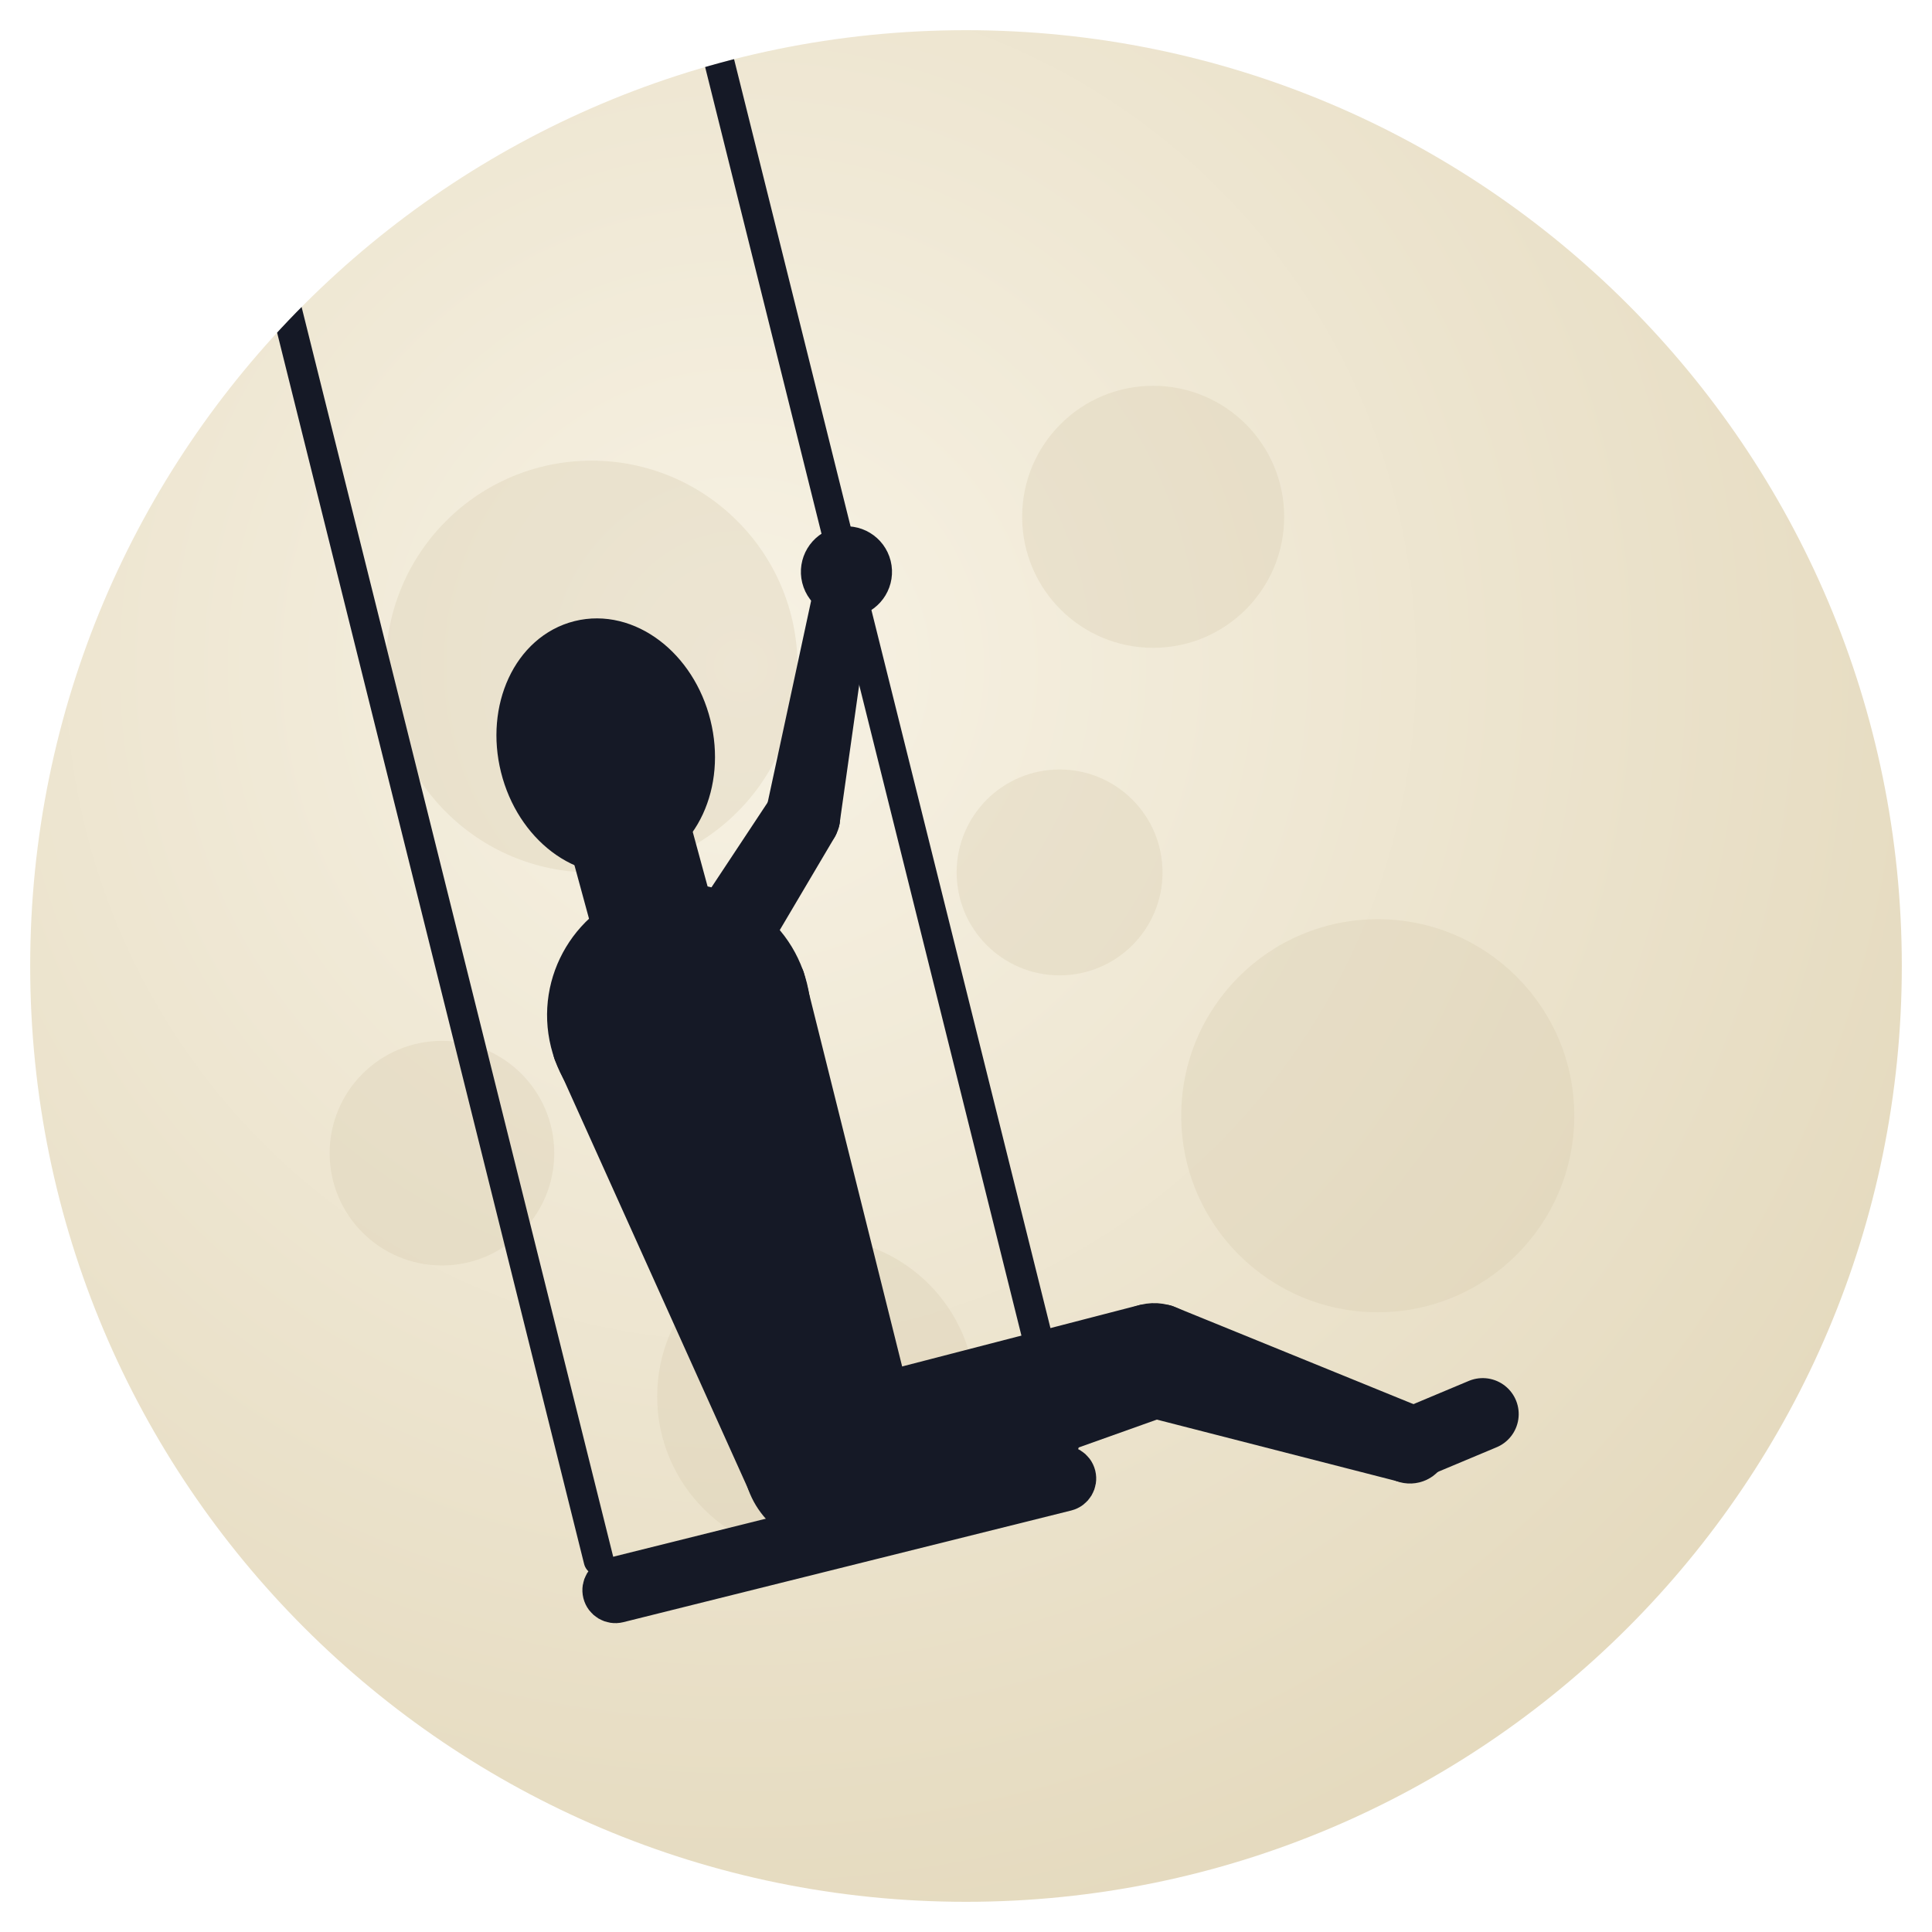
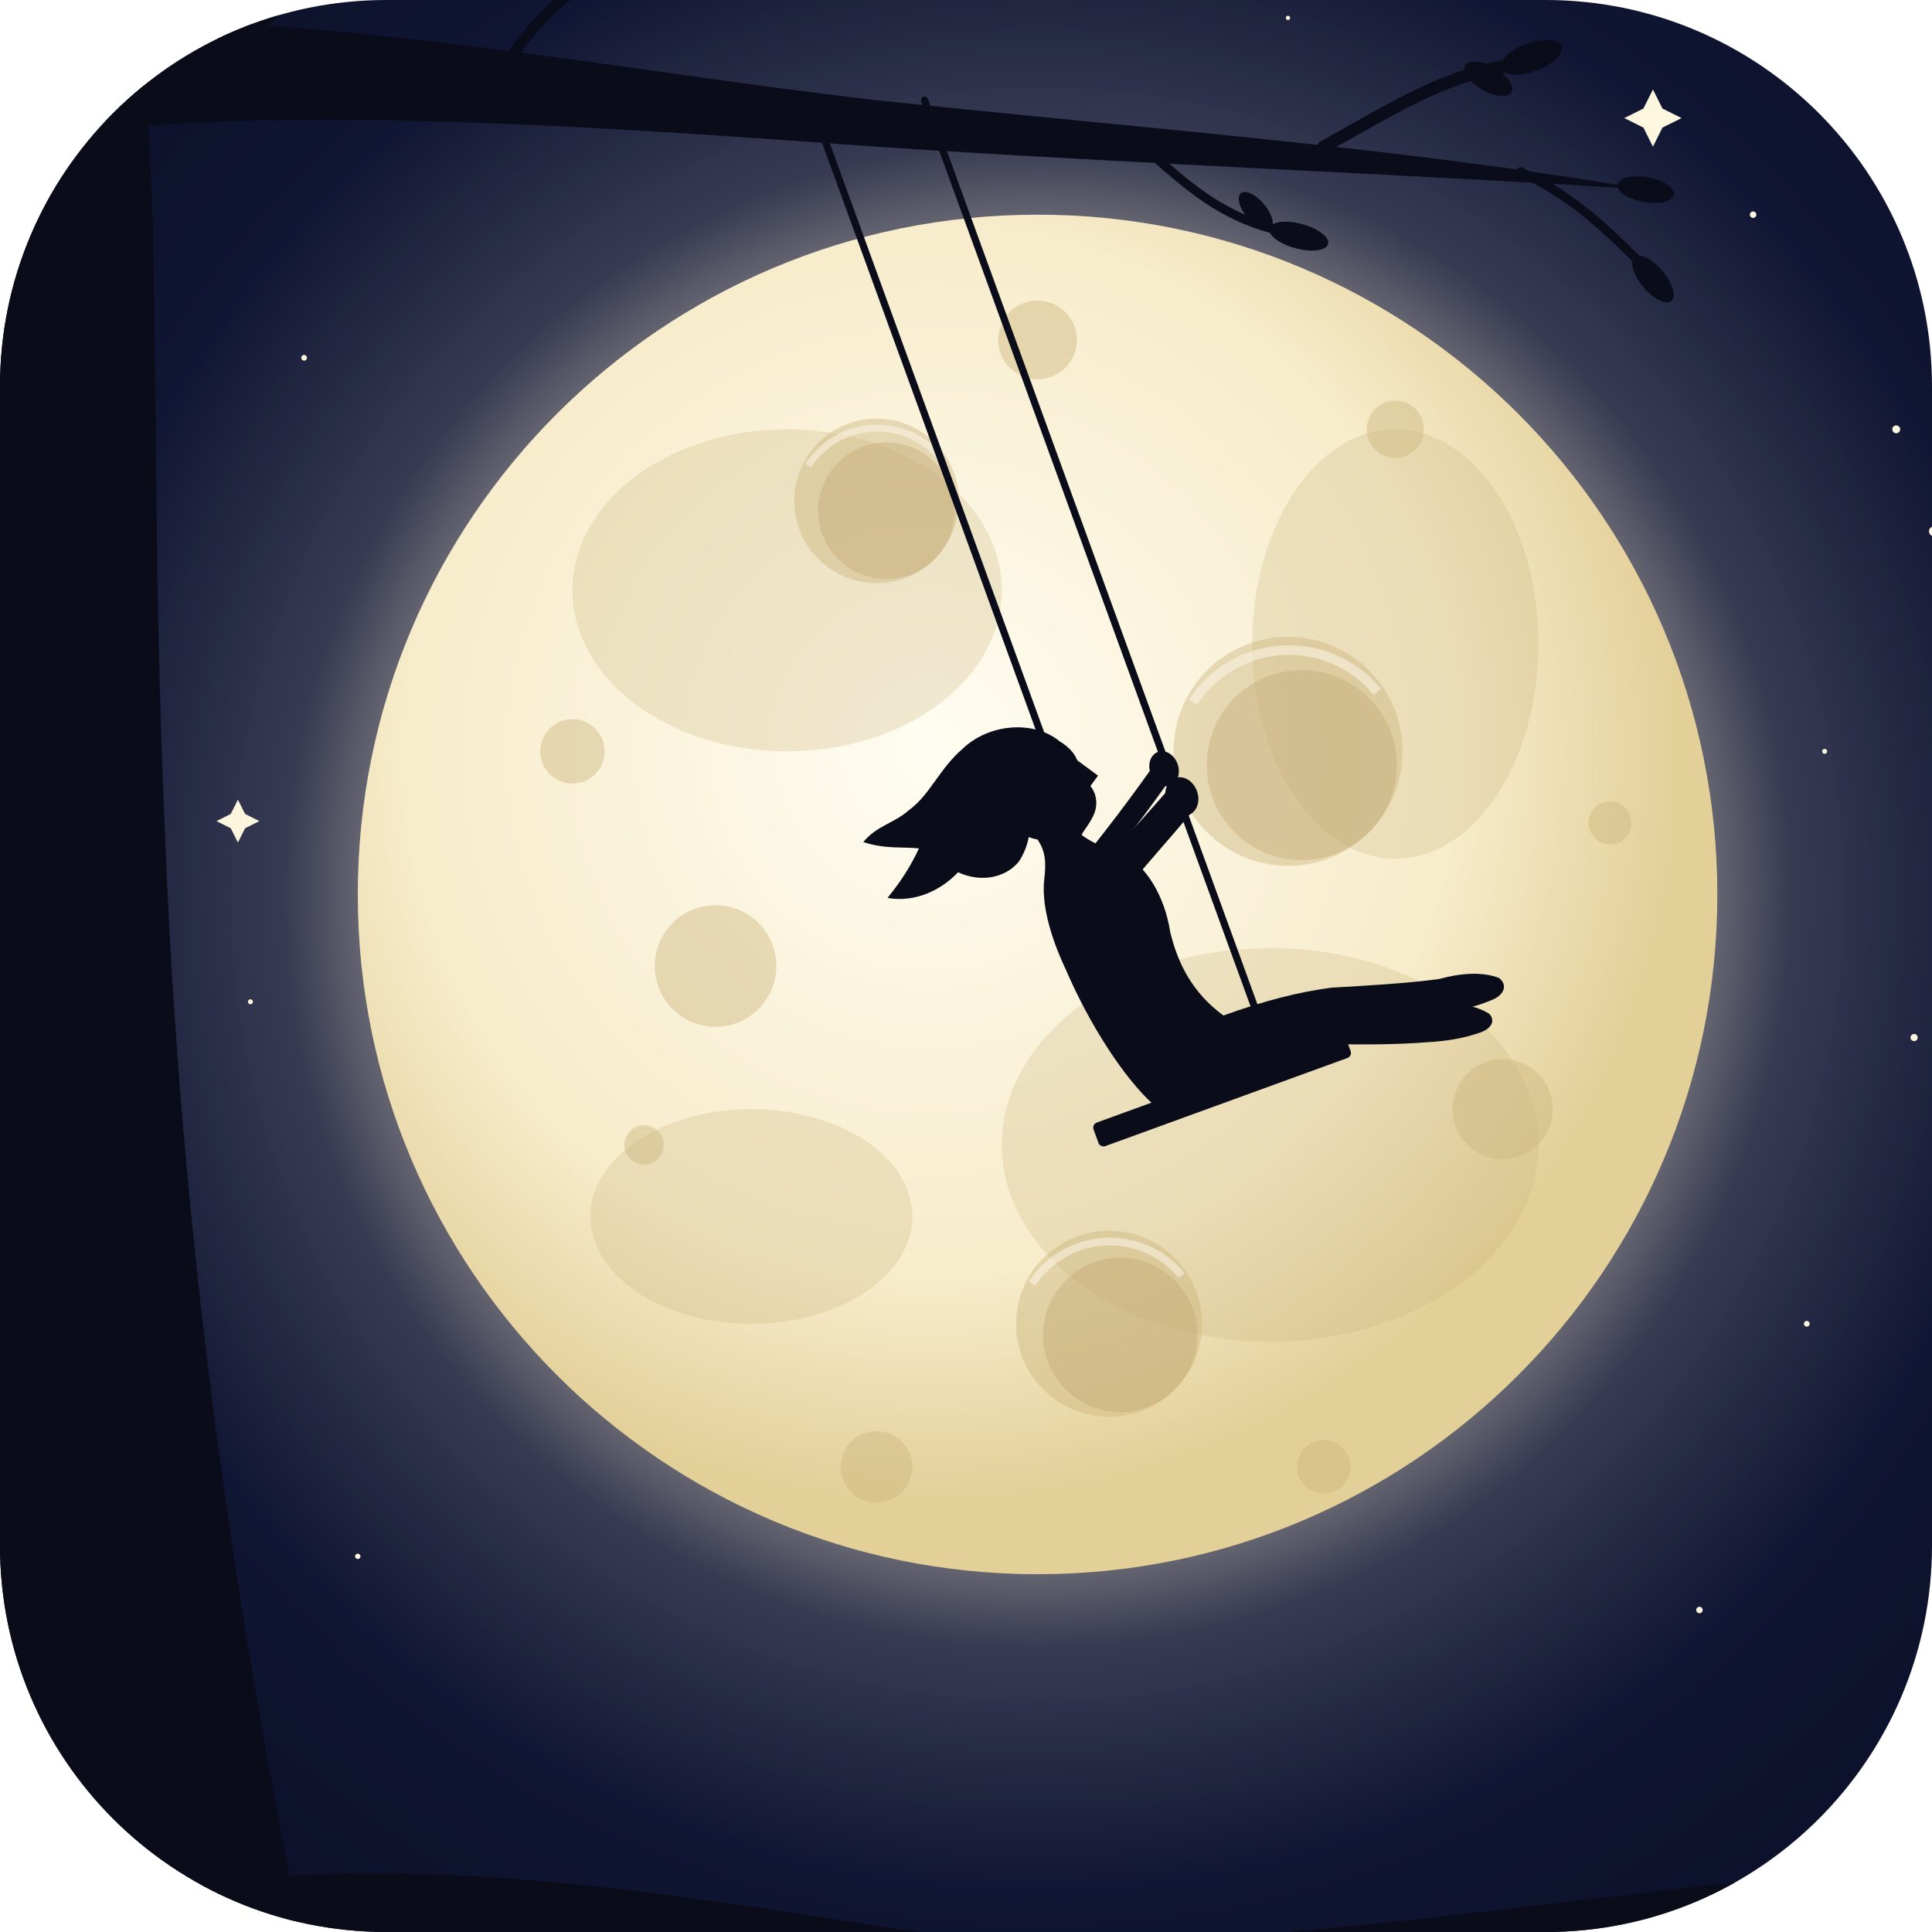
- <svg xmlns="http://www.w3.org/2000/svg" viewBox="0 0 32 32" width="32" height="32" role="img" aria-label="A silhouette of someone on a swing in front of a full moon">
+ <svg xmlns="http://www.w3.org/2000/svg" viewBox="-20 140 1080 1080" width="32" height="32" role="img" aria-label="A silhouette of someone with long hair on a swing hung from a branch, in front of a full moon">
  <defs>
-     <radialGradient id="ms-moon-m" cx="38%" cy="34%" r="72%">
-       <stop offset="0" stop-color="#F7F2E4" />
-       <stop offset="1" stop-color="#E4D9BD" />
+     <radialGradient id="ms-m-sky" cx="560" cy="640" r="900" gradientUnits="userSpaceOnUse">
+       <stop offset="0" stop-color="#2A3566" />
+       <stop offset=".45" stop-color="#141A3D" />
+       <stop offset="1" stop-color="#070A1C" />
    </radialGradient>
-     <clipPath id="ms-disc">
-       <circle cx="16" cy="16" r="15.5" />
+     <radialGradient id="ms-m-glow" cx="560" cy="640" r="560" gradientUnits="userSpaceOnUse">
+       <stop offset=".6" stop-color="#F7ECCB" stop-opacity=".55" />
+       <stop offset=".75" stop-color="#F7ECCB" stop-opacity=".16" />
+       <stop offset="1" stop-color="#F7ECCB" stop-opacity="0" />
+     </radialGradient>
+     <radialGradient id="ms-m-face" cx="500" cy="560" r="420" gradientUnits="userSpaceOnUse">
+       <stop offset="0" stop-color="#FFFDF2" />
+       <stop offset=".7" stop-color="#F7ECCB" />
+       <stop offset="1" stop-color="#E3CF98" />
+     </radialGradient>
+     <clipPath id="ms-m-moon">
+       <circle cx="560" cy="640" r="380" />
+     </clipPath>
+     <clipPath id="ms-m-tile">
+       <rect x="-20" y="140" width="1080" height="1080" rx="216" />
    </clipPath>
  </defs>
-   <circle cx="16" cy="16" r="15.5" fill="url(#ms-moon-m)" />
-   <circle cx="9.8" cy="11.04" r="3.41" fill="#D6CAAC" opacity=".32" />
-   <circle cx="19.1" cy="8.56" r="2.17" fill="#D6CAAC" opacity=".32" />
-   <circle cx="22.82" cy="18.48" r="3.255" fill="#D6CAAC" opacity=".32" />
-   <circle cx="13.52" cy="23.13" r="2.635" fill="#D6CAAC" opacity=".32" />
-   <circle cx="7.32" cy="19.1" r="1.86" fill="#D6CAAC" opacity=".32" />
-   <circle cx="17.55" cy="14.45" r="1.705" fill="#D6CAAC" opacity=".32" />
-   <g clip-path="url(#ms-disc)">
-     <g transform="translate(7.524 -0.1649) scale(0.9929) rotate(-14)" fill="#151926" stroke="#151926" stroke-linecap="round" stroke-linejoin="round">
-       <path d="M-4 -34L-4 26" stroke-width="0.5" />
-       <path d="M4 -34L4 26" stroke-width="0.5" />
-       <rect x="-4.05" y="26.35" width="8.1" height="0.4" rx="0.2" stroke-width="0.7" />
-       <path d="M0.245 26.15L5.832 25.6L5.768 24.4L0.154 24.45Z" stroke-width="0.7" />
-       <circle cx="5.8" cy="25" r="0.6" stroke-width="0.7" />
-       <path d="M5.48 25.51L9.44 27.65L9.76 27.15L6.12 24.49Z" stroke-width="0.7" />
-       <circle cx="9.6" cy="27.4" r="0.3" stroke-width="0.7" />
-       <path d="M9.6 27.4L10.9 27.2" stroke-width="1.2" />
-       <path d="M1.345 25.2L1.343 17.33L-2.343 17.67L-0.945 25.4Z" stroke-width="0.7" />
-       <circle cx="0.2" cy="25.3" r="1.15" stroke-width="0.7" />
-       <circle cx="-0.5" cy="17.5" r="1.85" stroke-width="0.7" />
-       <path d="M-0.5 17.5L-0.6 12.85" stroke-width="2.05" />
-       <ellipse cx="-0.6" cy="12.85" rx="1.45" ry="1.8" stroke-width="0.7" />
-       <path d="M-0.24 17.77L2.491 15L2.109 14.6L-0.76 17.23Z" stroke-width="0.7" />
-       <circle cx="2.3" cy="14.8" r="0.275" stroke-width="0.7" />
-       <path d="M2.551 14.91L4.114 11.05L3.886 10.95L2.049 14.69Z" stroke-width="0.7" />
-       <circle cx="4" cy="11" r="0.41" stroke-width="0.7" />
+   <g clip-path="url(#ms-m-tile)">
+     <rect x="-20" y="140" width="1080" height="1080" fill="url(#ms-m-sky)" />
+     <g fill="#FDF7E0">
+       <circle cx="880" cy="140" r="2.6" />
+       <circle cx="960" cy="260" r="1.8" />
+       <circle cx="1040" cy="380" r="2.2" />
+       <circle cx="1000" cy="560" r="1.4" />
+       <circle cx="1050" cy="720" r="2" />
+       <circle cx="990" cy="880" r="1.6" />
+       <circle cx="150" cy="340" r="1.6" />
+       <circle cx="60" cy="480" r="2.2" />
+       <circle cx="120" cy="700" r="1.4" />
+       <circle cx="70" cy="900" r="2" />
+       <circle cx="180" cy="1010" r="1.5" />
+       <circle cx="930" cy="1040" r="1.8" />
+       <circle cx="700" cy="150" r="1.2" />
+       <circle cx="1060" cy="200" r="1.3" />
+       <circle cx="1061" cy="437" r="2.7" />
+       <path d="M 904 190 L 909.33 200.67 L 920 206 L 909.33 211.33 L 904 222 L 898.67 211.33 L 888 206 L 898.67 200.67 Z" />
+       <path d="M 113 587 L 117 595 L 125 599 L 117 603 L 113 611 L 109 603 L 101 599 L 109 595 Z" />
+     </g>
+     <circle cx="560" cy="640" r="560" fill="url(#ms-m-glow)" />
+     <circle cx="560" cy="640" r="380" fill="url(#ms-m-face)" />
+     <g clip-path="url(#ms-m-moon)">
+       <g fill="#C9B37C" opacity=".28">
+         <ellipse cx="420" cy="470" rx="120" ry="90" />
+         <ellipse cx="690" cy="780" rx="150" ry="110" />
+         <ellipse cx="760" cy="500" rx="80" ry="120" />
+         <ellipse cx="400" cy="820" rx="90" ry="60" />
+       </g>
+       <circle cx="470" cy="420" r="46" fill="#CDB67F" opacity=".45" />
+       <circle cx="475.52" cy="425.52" r="38.18" fill="#B89F66" opacity=".33" />
+       <path d="M 431.82 400.22 A 46 46 0 0 1 505.88 396.08" stroke="#FFFAF0" stroke-width="3.833" fill="none" opacity=".5" />
+       <circle cx="700" cy="560" r="64" fill="#CDB67F" opacity=".45" />
+       <circle cx="707.68" cy="567.68" r="53.12" fill="#B89F66" opacity=".33" />
+       <path d="M 646.88 532.48 A 64 64 0 0 1 749.92 526.72" stroke="#FFFAF0" stroke-width="5.333" fill="none" opacity=".5" />
+       <circle cx="380" cy="680" r="34" fill="#CDB67F" opacity=".45" />
+       <circle cx="600" cy="880" r="52" fill="#CDB67F" opacity=".45" />
+       <circle cx="606.24" cy="886.24" r="43.16" fill="#B89F66" opacity=".33" />
+       <path d="M 556.84 857.64 A 52 52 0 0 1 640.56 852.96" stroke="#FFFAF0" stroke-width="4.333" fill="none" opacity=".5" />
+       <circle cx="820" cy="760" r="28" fill="#CDB67F" opacity=".45" />
+       <circle cx="560" cy="330" r="22" fill="#CDB67F" opacity=".45" />
+       <circle cx="300" cy="560" r="18" fill="#CDB67F" opacity=".45" />
+       <circle cx="520" cy="600" r="14" fill="#CDB67F" opacity=".45" />
+       <circle cx="760" cy="380" r="16" fill="#CDB67F" opacity=".45" />
+       <circle cx="470" cy="960" r="20" fill="#CDB67F" opacity=".45" />
+       <circle cx="880" cy="600" r="12" fill="#CDB67F" opacity=".45" />
+       <circle cx="640" cy="700" r="10" fill="#CDB67F" opacity=".45" />
+       <circle cx="340" cy="780" r="11" fill="#CDB67F" opacity=".45" />
+       <circle cx="720" cy="960" r="15" fill="#CDB67F" opacity=".45" />
+     </g>
+     <g fill="#0A0C1A" stroke="#0A0C1A" stroke-linecap="round" stroke-linejoin="round">
+       <path stroke="none" d="M -150 1320 C -90 1100 -60 800 -50 500 C -44 300 -40 150 -36 40 L 52 40 C 50 0 52 120 60 180 C 70 260 64 420 72 600 C 80 820 110 1060 170 1320 Z" />
+       <path stroke="none" d="M 20 150 C 180 150 330 180 470 196 C 620 212 760 222 900 246 C 780 238 620 232 470 222 C 330 212 170 200 40 212 Z" />
+       <path fill="none" stroke-width="7" d="M 720 222 C 760 200 790 180 830 176" />
+       <path fill="none" stroke-width="6" d="M 260 180 C 280 150 300 130 330 120" />
+       <path fill="none" stroke-width="5" d="M 610 214 C 640 240 660 262 700 270" />
+       <path fill="none" stroke-width="5" d="M 830 236 C 860 250 880 270 900 290" />
+       <ellipse stroke="none" cx="836" cy="172" rx="18" ry="8" transform="rotate(-20 836 172)" />
+       <ellipse stroke="none" cx="812" cy="184" rx="15" ry="7" transform="rotate(30 812 184)" />
+       <ellipse stroke="none" cx="336" cy="116" rx="18" ry="8" transform="rotate(-25 336 116)" />
+       <ellipse stroke="none" cx="310" cy="130" rx="14" ry="6" transform="rotate(35 310 130)" />
+       <ellipse stroke="none" cx="706" cy="272" rx="17" ry="7" transform="rotate(15 706 272)" />
+       <ellipse stroke="none" cx="682" cy="258" rx="13" ry="6" transform="rotate(50 682 258)" />
+       <ellipse stroke="none" cx="904" cy="296" rx="16" ry="7" transform="rotate(50 904 296)" />
+       <ellipse stroke="none" cx="900" cy="246" rx="16" ry="7" transform="rotate(10 900 246)" />
+       <ellipse stroke="none" cx="120" cy="150" rx="22" ry="9" transform="rotate(-30 120 150)" />
+       <ellipse stroke="none" cx="160" cy="176" rx="18" ry="8" transform="rotate(20 160 176)" />
+       <path stroke="none" d="M -30 1230 L -30 1150 C -15 1140 -10 1220 0 1210 C 160 1170 300 1190 460 1215 C 640 1245 820 1200 1080 1180 L 1080 1230 Z" />
+       <g transform="rotate(-20 470 210)">
+         <line x1="440" y1="206" x2="440" y2="782" stroke-width="4" fill="none" />
+         <line x1="500" y1="206" x2="500" y2="782" stroke-width="4" fill="none" />
+         <rect x="392" y="776" width="150" height="14" rx="3" stroke="none" />
+         <path stroke="none" d="M 452 752 C 482 750 512 752 536 758 C 556 764 574 772 592 778 C 604 780 616 786 622 794 C 624 799 620 802 614 802 C 604 802 594 800 584 797 C 566 792 550 786 534 780 C 524 778 516 777 508 777 L 456 777 C 448 772 446 760 452 752 Z" />
+         <path fill="none" stroke-width="12" d="M 438 642 Q 468 624 494 606" />
+         <ellipse cx="498" cy="603" rx="8" ry="10" stroke="none" />
+         <path stroke="none" d="M 428 777 C 418 758 410 724 408 690 C 406 668 408 650 414 638 C 418 630 420 624 418 616 C 404 608 400 588 406 574 C 414 560 434 556 446 566 C 452 572 454 578 454 582 L 462 594 L 456 598 C 458 604 456 610 452 614 C 448 618 444 620 442 622 C 446 628 452 634 460 640 C 470 650 474 670 470 690 C 468 708 470 726 482 744 C 506 744 526 746 544 750 C 564 756 584 762 602 766 C 614 767 626 770 634 777 C 637 782 634 786 628 787 C 616 788 604 786 594 784 C 576 780 560 776 544 772 C 526 774 504 777 480 777 L 428 777 Z" />
+         <path stroke="none" d="M 448 568 C 438 552 414 546 396 554 C 380 560 370 572 356 576 C 346 580 336 578 326 584 C 336 592 346 594 354 598 C 346 606 338 612 328 618 C 342 626 358 624 370 618 C 380 628 394 630 404 624 C 412 618 416 610 418 604 C 424 590 438 578 448 576 Z" />
+         <path stroke="none" d="M 430 652 C 452 638 476 626 494 616 C 504 612 512 620 506 630 C 486 642 462 654 444 666 C 436 668 428 660 430 652 Z" />
+         <ellipse cx="502" cy="621" rx="9" ry="11" stroke="none" />
+       </g>
    </g>
  </g>
</svg>
